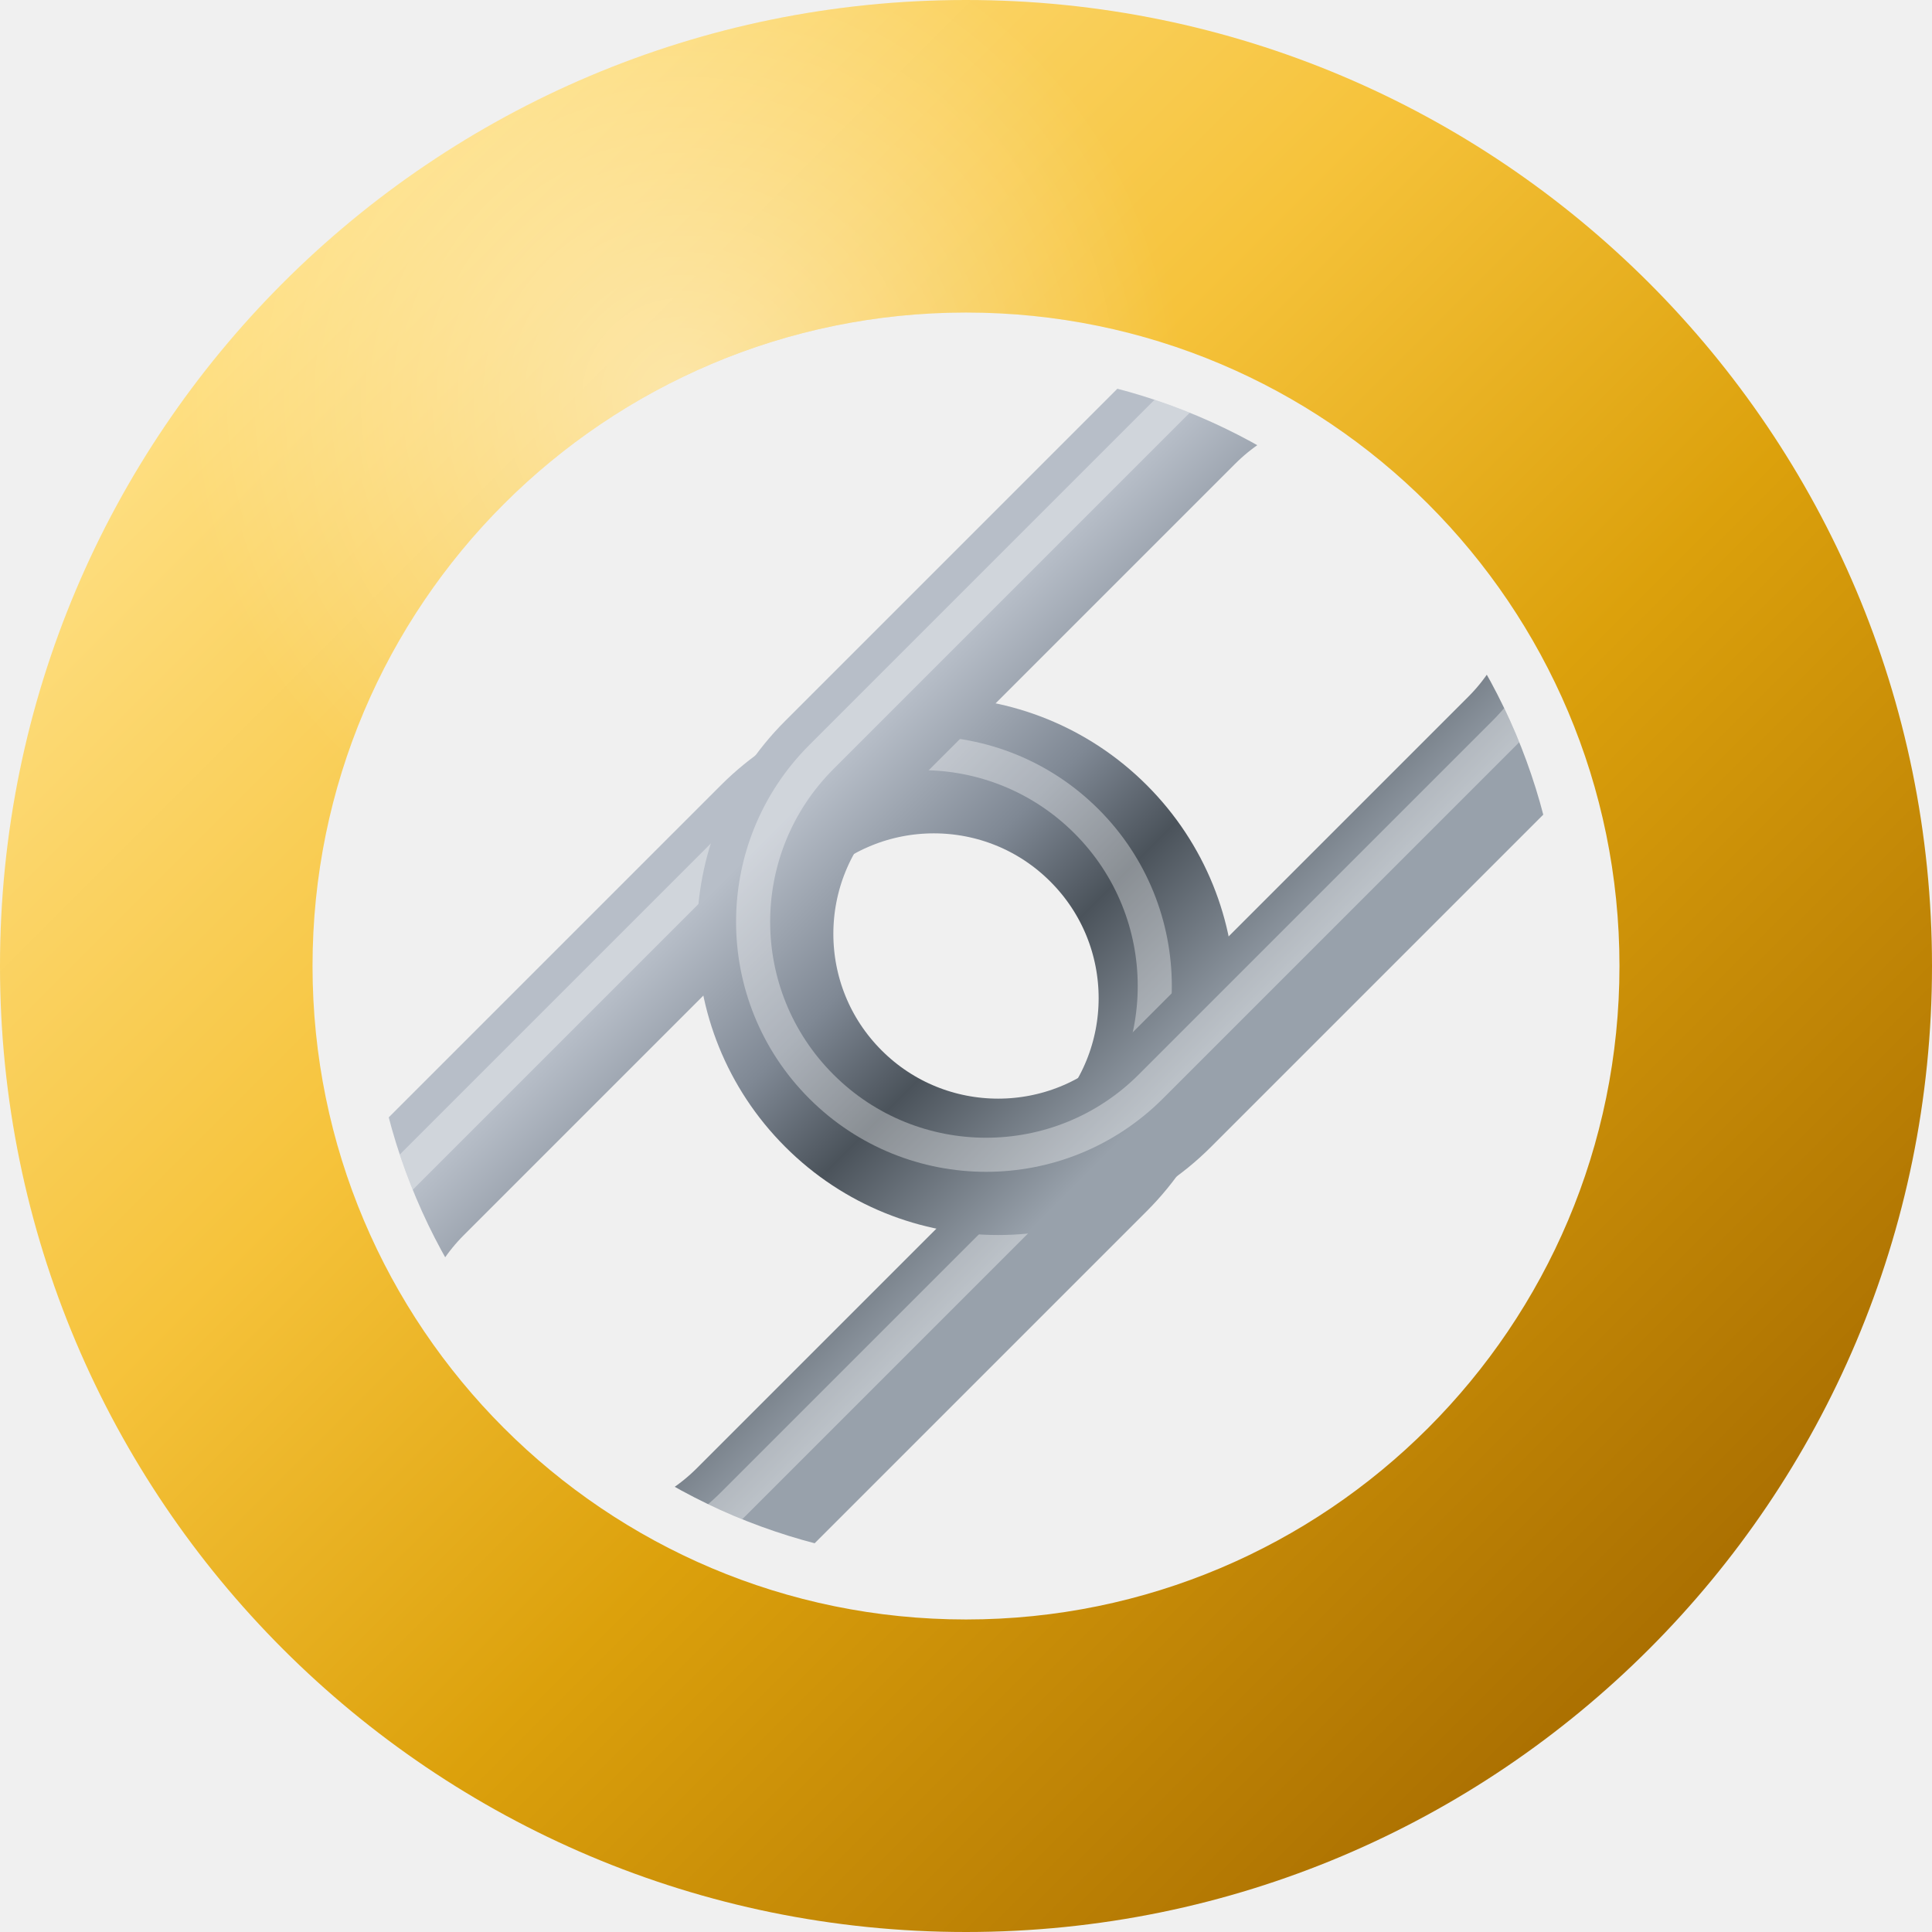
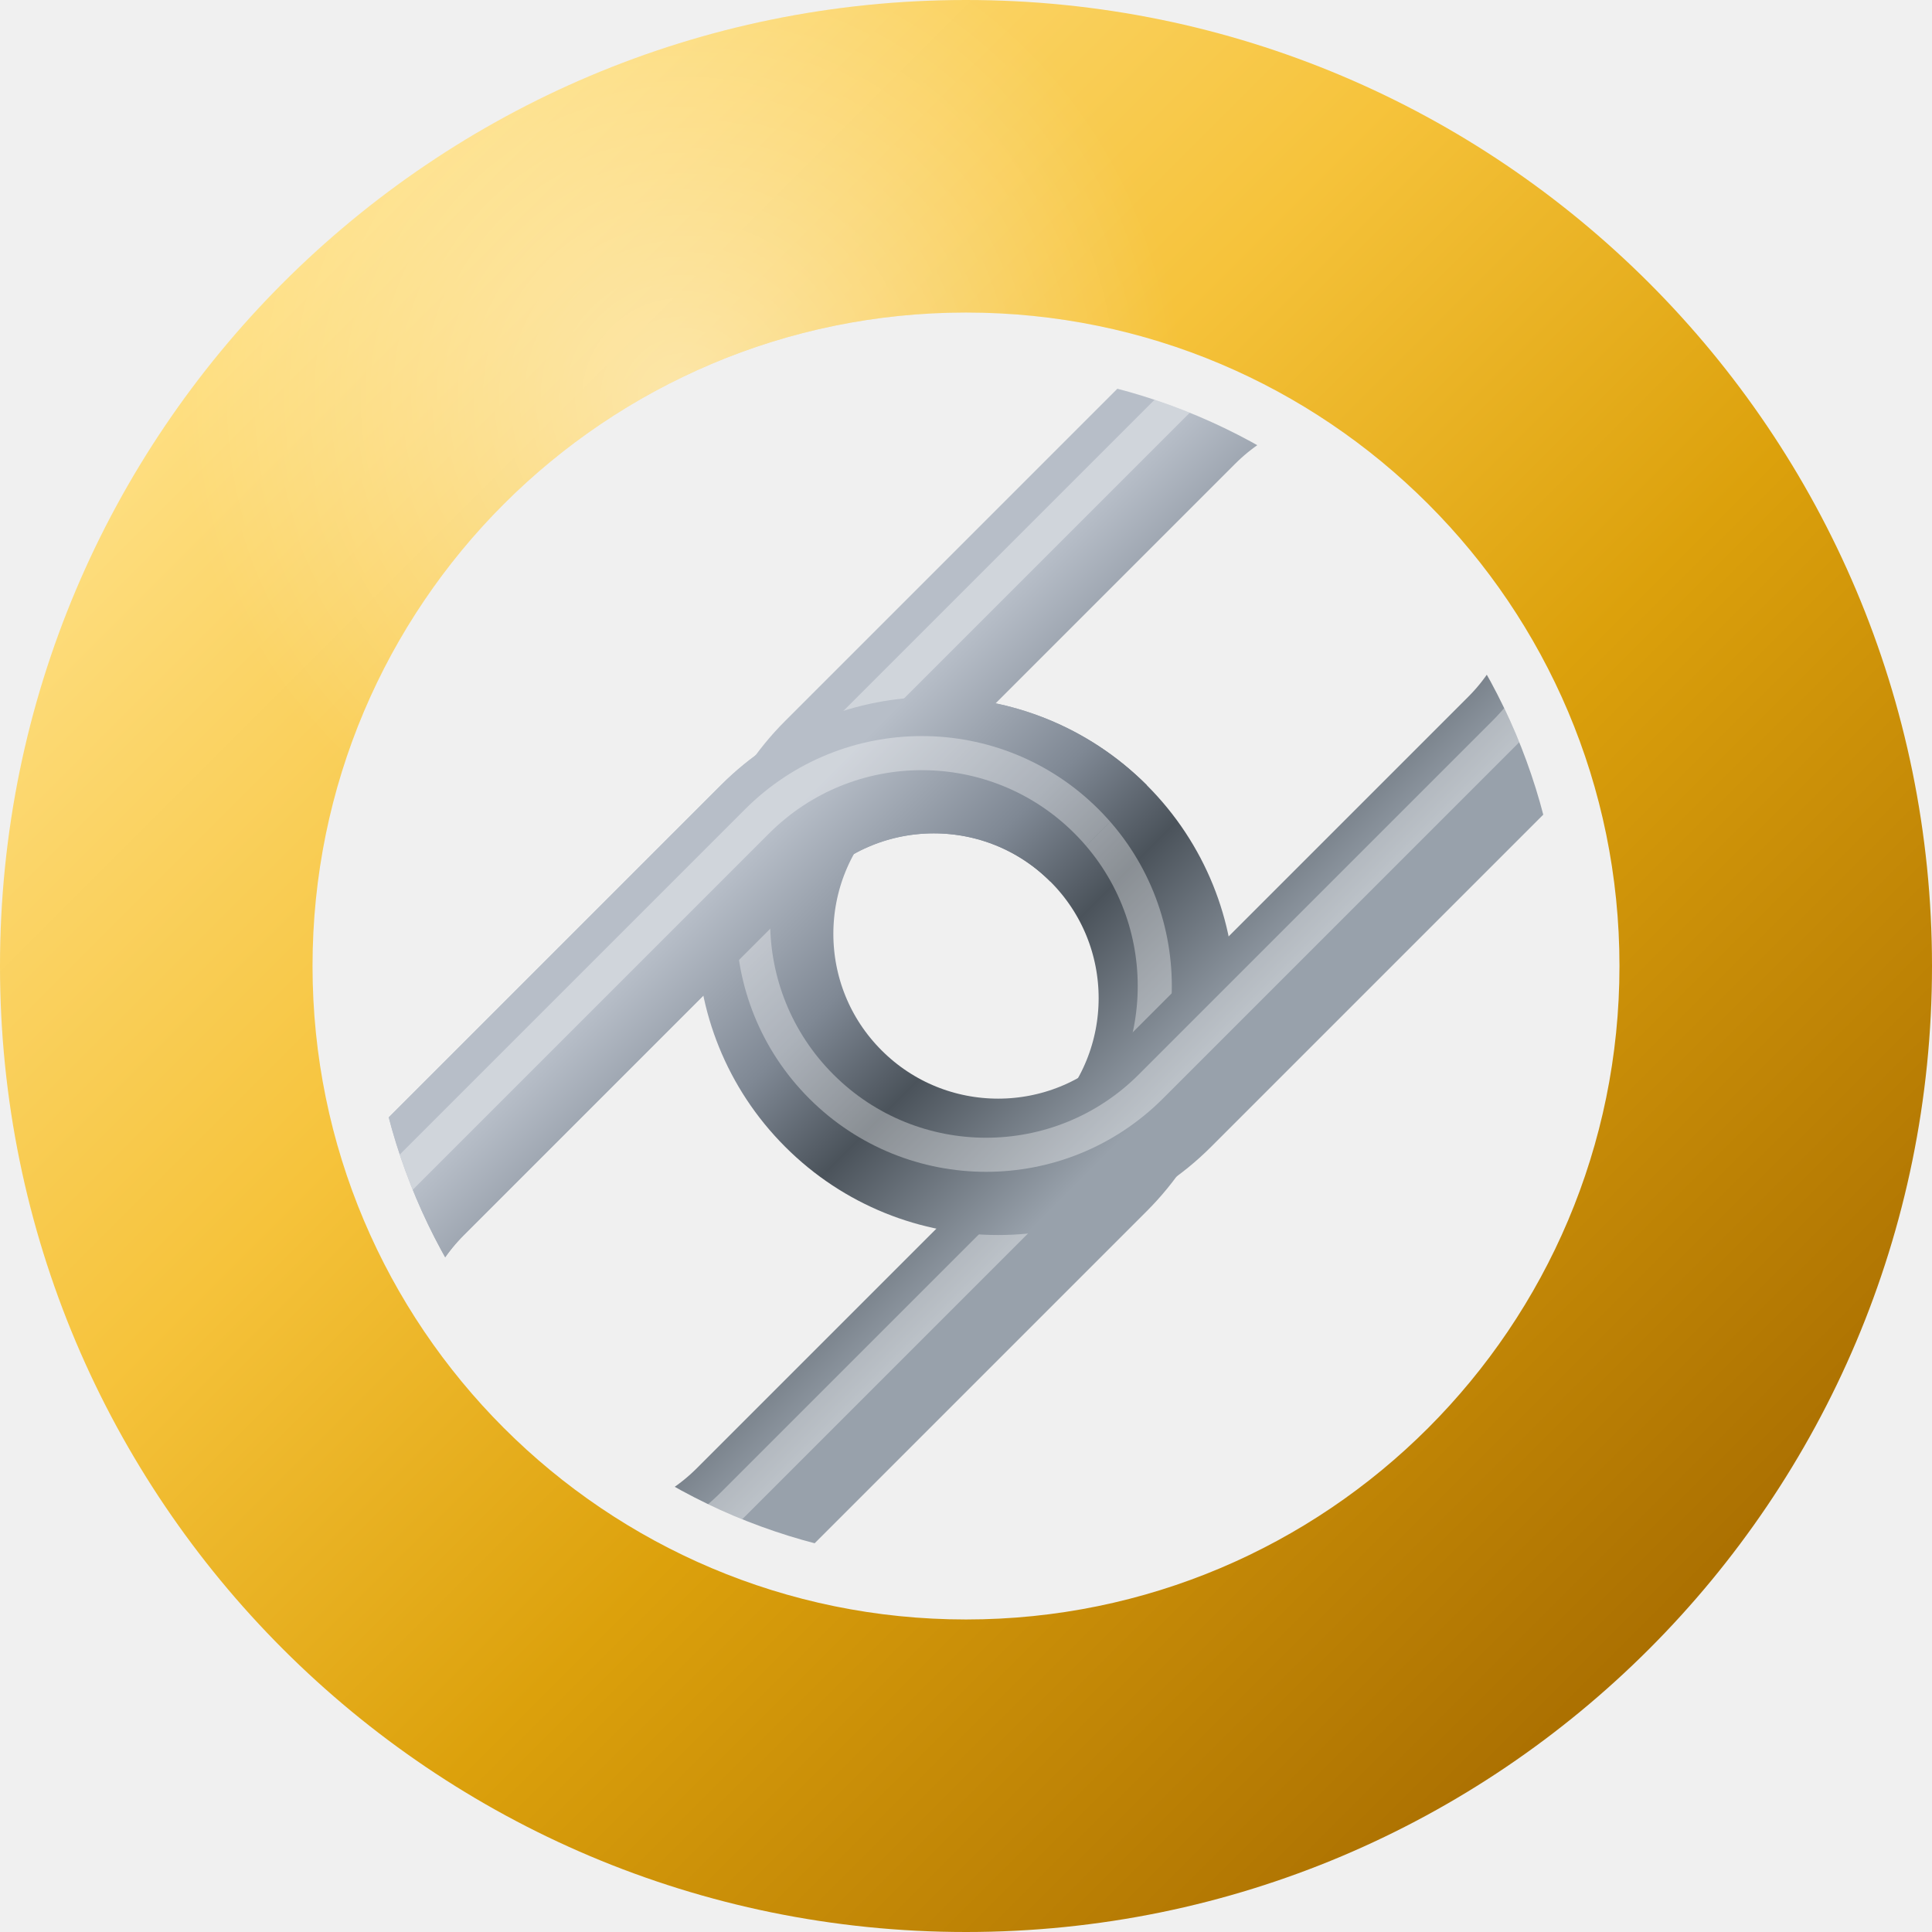
<svg xmlns="http://www.w3.org/2000/svg" version="1.1" baseProfile="full" width="340" height="340" viewBox="80 80 340 340">
  <defs>
    <linearGradient id="goldFill" x1="120" y1="120" x2="380" y2="380" gradientUnits="userSpaceOnUse">
      <stop offset="0" stop-color="#FFE28A" />
      <stop offset="0.35" stop-color="#F6C33B" />
      <stop offset="0.6" stop-color="#DCA10C" />
      <stop offset="1" stop-color="#A66B00" />
    </linearGradient>
    <radialGradient id="goldSheen" cx="200" cy="150" r="220" gradientUnits="userSpaceOnUse">
      <stop offset="0" stop-color="#FFFFFF" stop-opacity="0.85" />
      <stop offset="0.4" stop-color="#FFFFFF" stop-opacity="0" />
      <stop offset="1" stop-color="#FFFFFF" stop-opacity="0" />
    </radialGradient>
    <linearGradient id="steel" x1="0%" y1="0%" x2="0%" y2="100%">
      <stop offset="0%" stop-color="#B7BEC8" />
      <stop offset="35%" stop-color="#7F8894" />
      <stop offset="60%" stop-color="#4B535B" />
      <stop offset="100%" stop-color="#98A1AB" />
    </linearGradient>
-     <g id="glint">
-       <path d="M0,-6 L0,6 M-6,0 L6,0" stroke="#FFFFFF" stroke-width="2.5" stroke-linecap="round" fill="none" />
-       <path d="M0,-10 L0,10 M-10,0 L10,0" stroke="#FFE78A" stroke-width="1.5" stroke-linecap="round" opacity="0.9" fill="none" />
-     </g>
    <clipPath id="holeClip" clipPathUnits="userSpaceOnUse">
      <circle cx="250" cy="250" r="105" />
    </clipPath>
+     <clipPath id="splitTR" clipPathUnits="userSpaceOnUse">
+       <polygon points="80,80 420,80 80,420" />
+     </clipPath>
  </defs>
  <g clip-path="url(#holeClip)">
+     <g>
+       <g transform="rotate(-45 250 250)">
+         <g transform="translate(-52 0)">
+           <rect x="165" y="209" width="170" height="82" rx="41" ry="41" fill="none" stroke="url(#steel)" stroke-width="24" stroke-linecap="round" stroke-linejoin="round" />
+           <rect x="165" y="209" width="170" height="82" rx="41" ry="41" fill="none" stroke="#FFFFFF" stroke-opacity="0.35" stroke-width="6" stroke-linecap="round" stroke-linejoin="round" transform="translate(0,-3)" />
+         </g>
+       </g>
+     </g>
    <g transform="rotate(-45 250 250)">
-       <g transform="translate(-52 0)">
+       <g transform="translate(52 0)">
        <rect x="165" y="209" width="170" height="82" rx="41" ry="41" fill="none" stroke="url(#steel)" stroke-width="24" stroke-linecap="round" stroke-linejoin="round" />
        <rect x="165" y="209" width="170" height="82" rx="41" ry="41" fill="none" stroke="#FFFFFF" stroke-opacity="0.35" stroke-width="6" stroke-linecap="round" stroke-linejoin="round" transform="translate(0,-3)" />
      </g>
-       <g transform="translate(52 0)">
-         <rect x="165" y="209" width="170" height="82" rx="41" ry="41" fill="none" stroke="url(#steel)" stroke-width="24" stroke-linecap="round" stroke-linejoin="round" />
-         <rect x="165" y="209" width="170" height="82" rx="41" ry="41" fill="none" stroke="#FFFFFF" stroke-opacity="0.35" stroke-width="6" stroke-linecap="round" stroke-linejoin="round" transform="translate(0,-3)" />
+     </g>
+     <g clip-path="url(#splitTR)">
+       <g transform="rotate(-45 250 250)">
+         <g transform="translate(-52 0)">
+           <rect x="165" y="209" width="170" height="82" rx="41" ry="41" fill="none" stroke="url(#steel)" stroke-width="24" stroke-linecap="round" stroke-linejoin="round" />
+           <rect x="165" y="209" width="170" height="82" rx="41" ry="41" fill="none" stroke="#FFFFFF" stroke-opacity="0.35" stroke-width="6" stroke-linecap="round" stroke-linejoin="round" transform="translate(0,-3)" />
+         </g>
      </g>
    </g>
  </g>
  <g filter="url(#softShadow)">
    <path d="       M250,250       m-170,0       a170,170 0 1,0 340,0       a170,170 0 1,0 -340,0       M250,250       m-115,0       a115,115 0 1,1 230,0       a115,115 0 1,1 -230,0     " fill="url(#goldFill)" fill-rule="evenodd" stroke="none" />
    <circle cx="250" cy="250" r="115" fill="none" stroke="url(#innerShade)" stroke-width="24" />
    <path d="       M250,250       m-170,0       a170,170 0 1,0 340,0       a170,170 0 1,0 -340,0       M250,250       m-115,0       a115,115 0 1,1 230,0       a115,115 0 1,1 -230,0     " fill="url(#goldSheen)" fill-rule="evenodd" opacity="0.55" />
  </g>
</svg>
